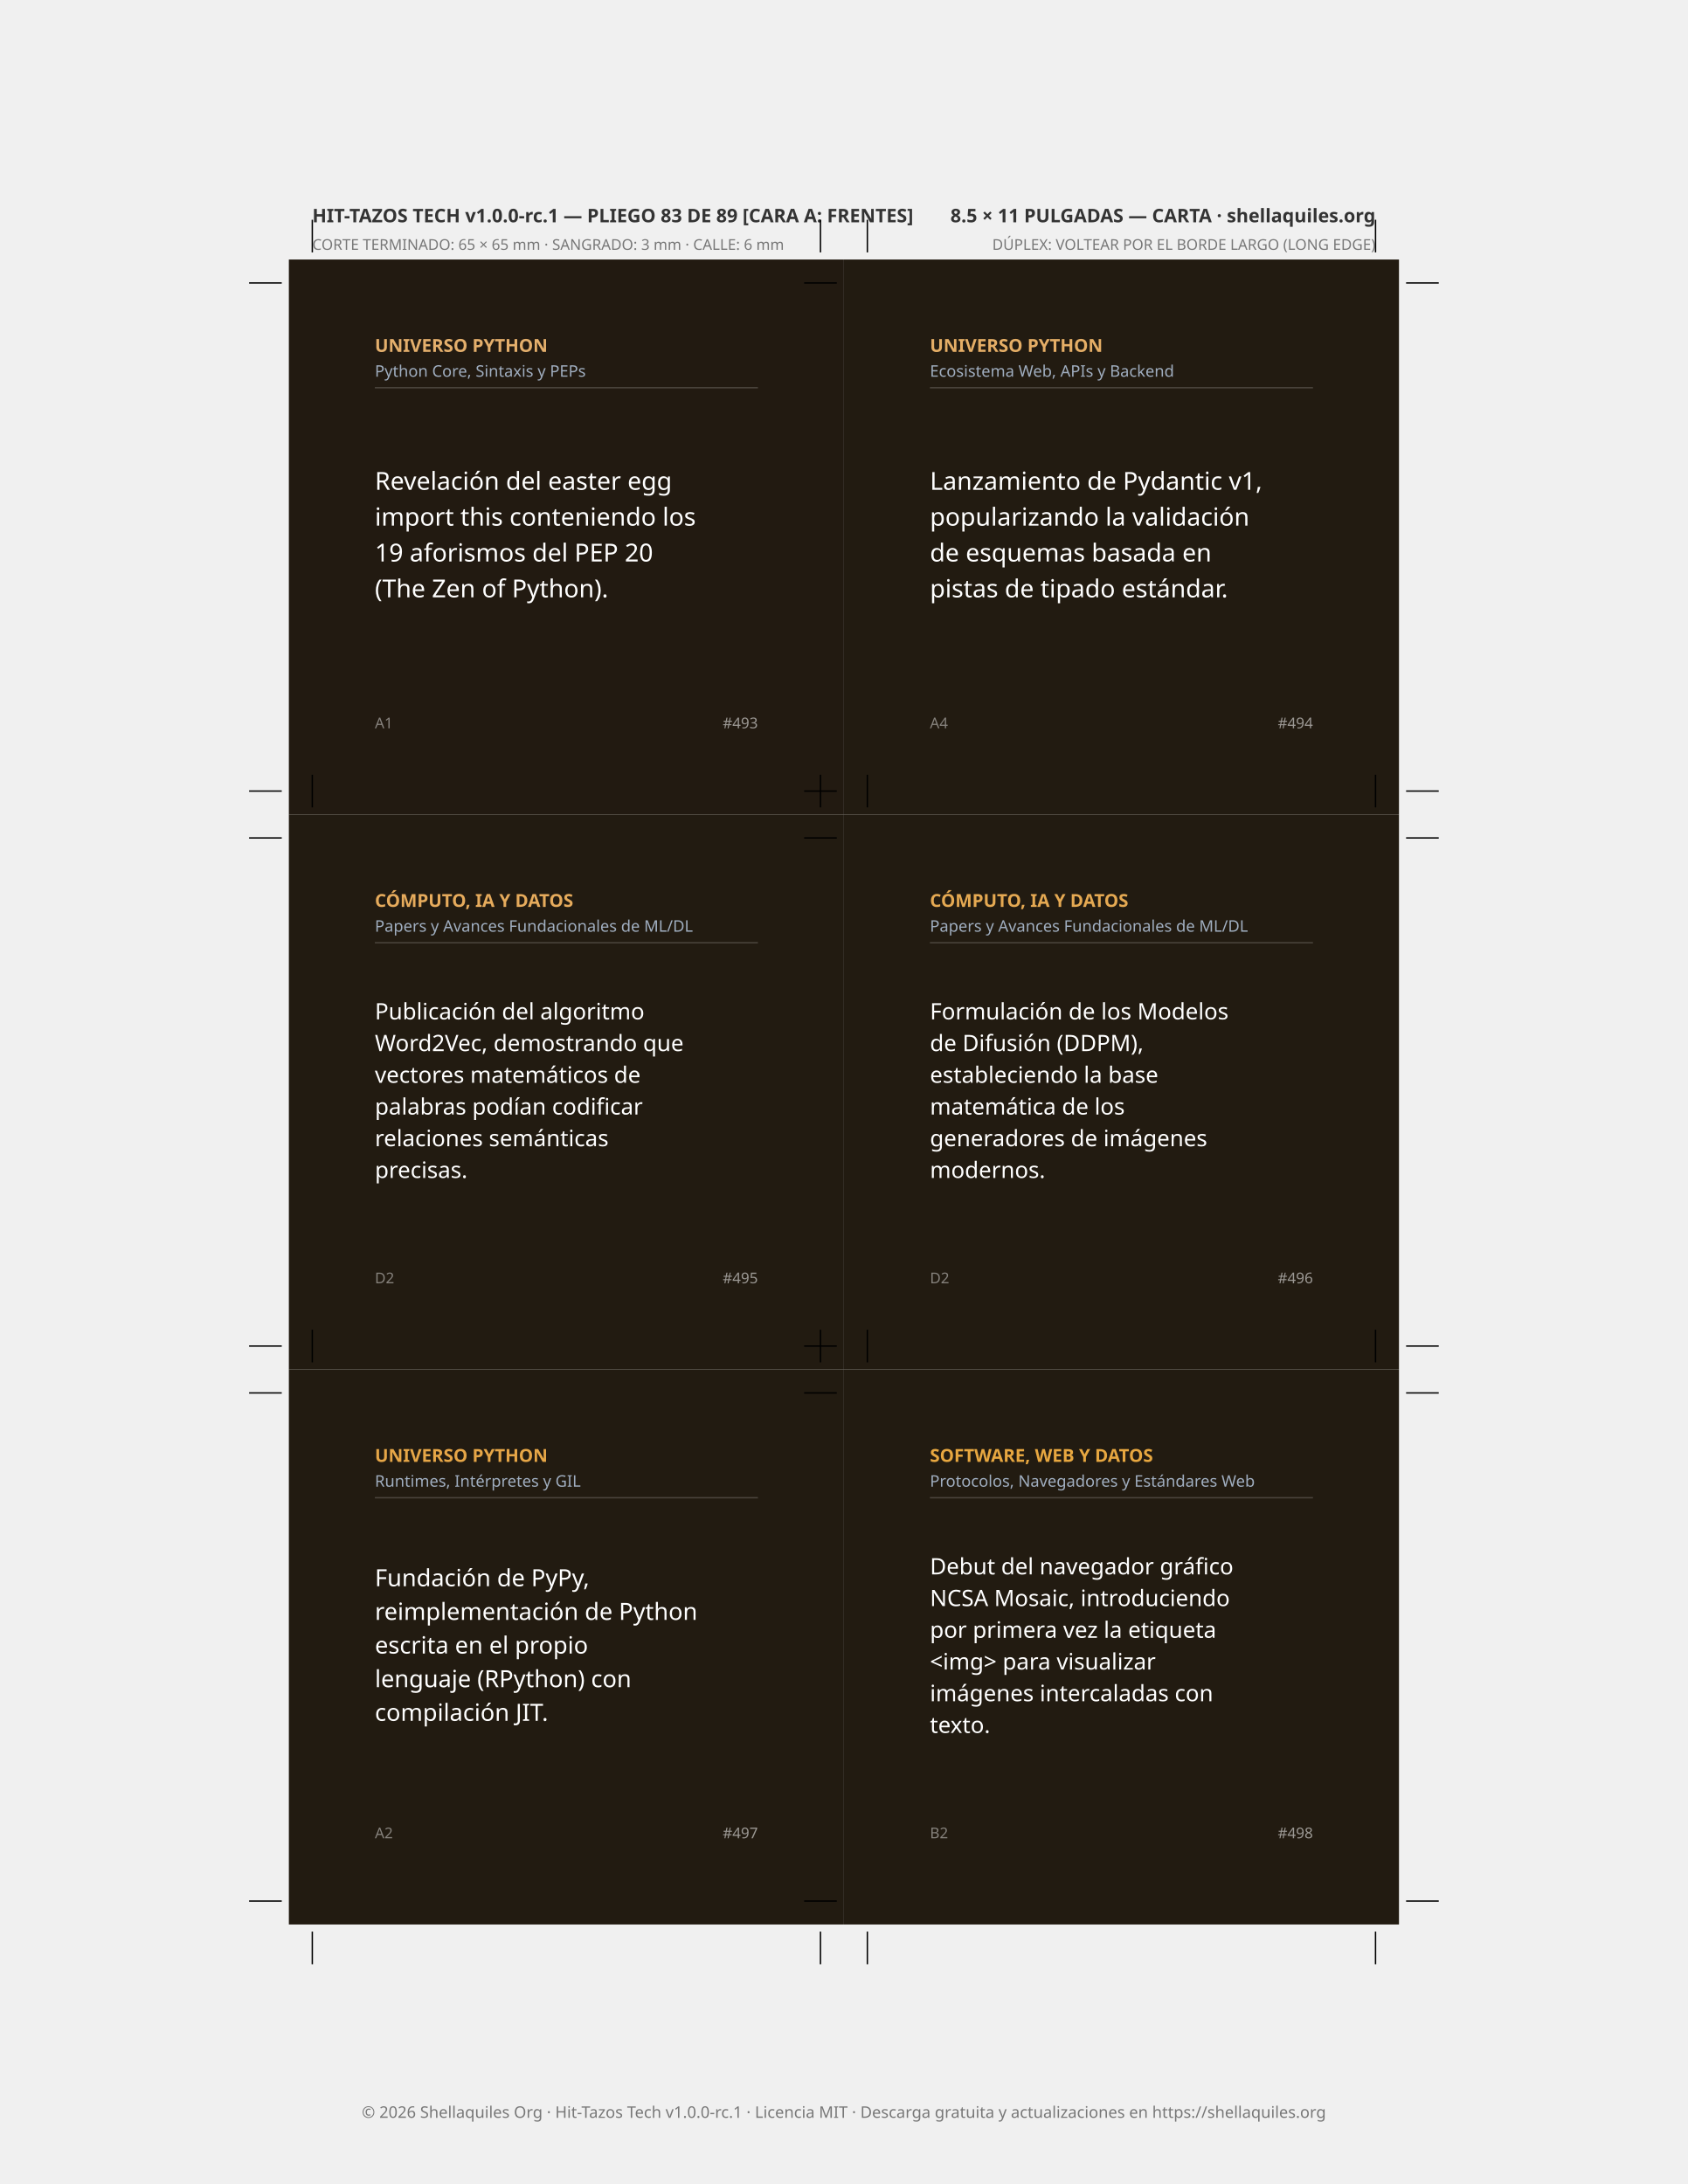
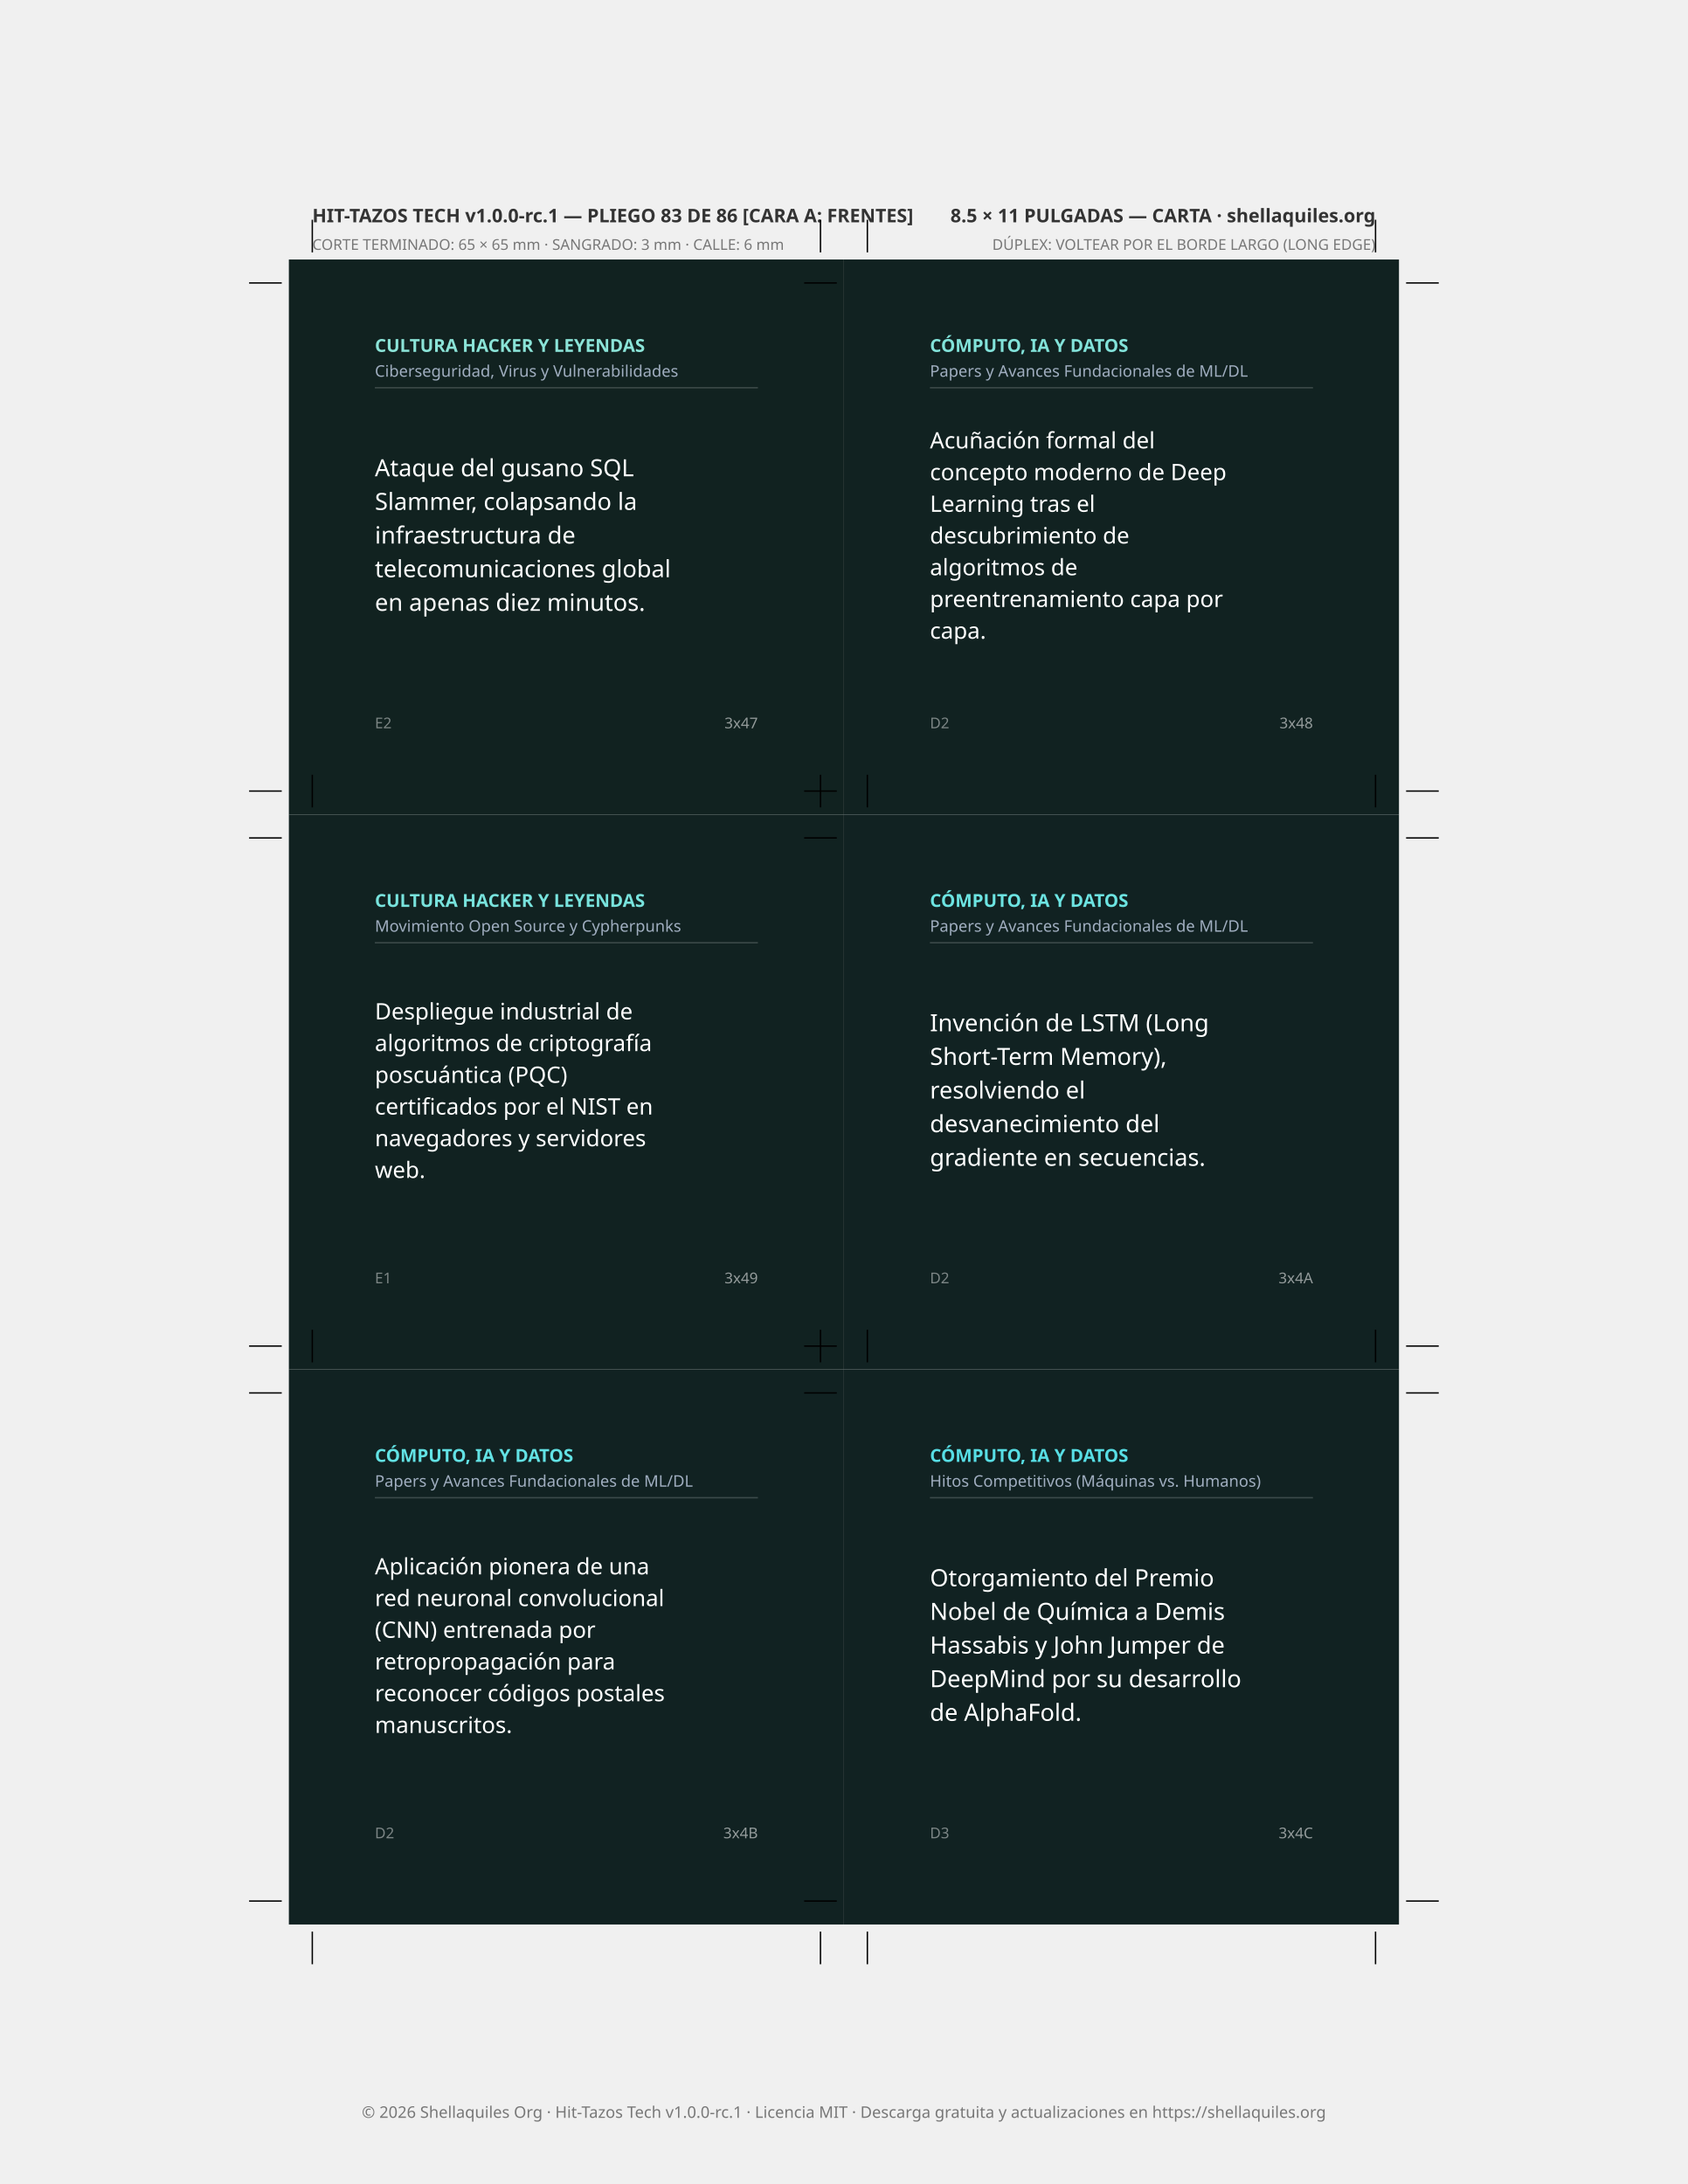
<svg xmlns="http://www.w3.org/2000/svg" width="215.9mm" height="279.4mm" viewBox="0 0 612 792" style="background-color: #ffffff;">
  <g id="encabezado_pliego">
-     <text x="113.24" y="80.61" font-family="'Outfit', sans-serif" font-size="6.8" font-weight="700" fill="#333333">HIT-TAZOS TECH v1.0.0-rc.1 — PLIEGO 83 DE 89 [CARA A: FRENTES]</text>
+     <text x="113.24" y="80.61" font-family="'Outfit', sans-serif" font-size="6.8" font-weight="700" fill="#333333">HIT-TAZOS TECH v1.0.0-rc.1 — PLIEGO 83 DE 86 [CARA A: FRENTES]</text>
    <text x="498.76" y="80.61" font-family="'Outfit', sans-serif" font-size="6.8" font-weight="700" fill="#333333" text-anchor="end">8.5 × 11 PULGADAS — CARTA · shellaquiles.org</text>
    <text x="113.24" y="90.61" font-family="'Outfit', sans-serif" font-size="5.4" font-weight="500" fill="#777777">CORTE TERMINADO: 65 × 65 mm · SANGRADO: 3 mm · CALLE: 6 mm</text>
    <text x="498.76" y="90.61" font-family="'Outfit', sans-serif" font-size="5.4" font-weight="500" fill="#777777" text-anchor="end">DÚPLEX: VOLTEAR POR EL BORDE LARGO (LONG EDGE)</text>
  </g>
  <g id="tarjetas_frente">
-     <g id="carta_493_frente">
+     <g id="carta_3_47_frente">
      <g stroke="#000000" stroke-width="0.5" stroke-linecap="square">
        <line x1="90.57" y1="102.61" x2="101.91" y2="102.61" />
        <line x1="113.24" y1="79.94" x2="113.24" y2="91.28" />
        <line x1="308.83" y1="102.61" x2="320.17" y2="102.61" />
        <line x1="297.50" y1="79.94" x2="297.50" y2="91.28" />
        <line x1="90.57" y1="286.87" x2="101.91" y2="286.87" />
        <line x1="113.24" y1="298.20" x2="113.24" y2="309.54" />
        <line x1="308.83" y1="286.87" x2="320.17" y2="286.87" />
        <line x1="297.50" y1="298.20" x2="297.50" y2="309.54" />
      </g>
-       <rect x="104.74" y="94.11" width="201.26" height="201.26" fill="#221a11" />
+       <rect x="104.74" y="94.11" width="201.26" height="201.26" fill="#112220" />
      <g transform="translate(113.24, 102.61)">
-         <text x="22.68" y="25" font-family="'Outfit', sans-serif" font-size="6.5" font-weight="800" fill="#e4af6c">UNIVERSO PYTHON</text>
-         <text x="22.68" y="34" font-family="'Outfit', sans-serif" font-size="5.8" font-weight="400" fill="#a0aec0">Python Core, Sintaxis y PEPs</text>
+         <text x="22.68" y="25" font-family="'Outfit', sans-serif" font-size="6.5" font-weight="800" fill="#8be4d8">CULTURA HACKER Y LEYENDAS</text>
+         <text x="22.68" y="34" font-family="'Outfit', sans-serif" font-size="5.8" font-weight="400" fill="#a0aec0">Ciberseguridad, Virus y Vulnerabilidades</text>
        <line x1="22.68" y1="38" x2="161.57" y2="38" stroke="rgba(255,255,255,0.18)" stroke-width="0.5" />
-         <text font-family="'Outfit', sans-serif" font-size="9" font-weight="400" fill="#ffffff">
-           <tspan x="22.68" y="75.0">Revelación del easter egg</tspan>
-           <tspan x="22.68" y="88.0">import this conteniendo los</tspan>
-           <tspan x="22.68" y="101.0">19 aforismos del PEP 20</tspan>
-           <tspan x="22.68" y="114.0">(The Zen of Python).</tspan>
+         <text font-family="'Outfit', sans-serif" font-size="8.6" font-weight="400" fill="#ffffff">
+           <tspan x="22.68" y="70.1">Ataque del gusano SQL</tspan>
+           <tspan x="22.68" y="82.3">Slammer, colapsando la</tspan>
+           <tspan x="22.68" y="94.5">infraestructura de</tspan>
+           <tspan x="22.68" y="106.7">telecomunicaciones global</tspan>
+           <tspan x="22.68" y="118.9">en apenas diez minutos.</tspan>
        </text>
-         <text x="22.68" y="161.5" font-family="'Outfit', sans-serif" font-size="5.4" font-weight="500" fill="rgba(255,255,255,0.45)">A1</text>
-         <text x="161.57" y="161.5" font-family="'Space Grotesk', sans-serif" font-size="5.4" font-weight="500" fill="rgba(255,255,255,0.55)" text-anchor="end">#493</text>
+         <text x="22.68" y="161.5" font-family="'Outfit', sans-serif" font-size="5.4" font-weight="500" fill="rgba(255,255,255,0.45)">E2</text>
+         <text x="161.57" y="161.5" font-family="'Space Grotesk', sans-serif" font-size="5.4" font-weight="500" fill="rgba(255,255,255,0.55)" text-anchor="end">3x47</text>
      </g>
    </g>
-     <g id="carta_494_frente">
+     <g id="carta_3_48_frente">
      <g stroke="#000000" stroke-width="0.5" stroke-linecap="square">
        <line x1="291.83" y1="102.61" x2="303.17" y2="102.61" />
        <line x1="314.50" y1="79.94" x2="314.50" y2="91.28" />
        <line x1="510.09" y1="102.61" x2="521.43" y2="102.61" />
        <line x1="498.76" y1="79.94" x2="498.76" y2="91.28" />
        <line x1="291.83" y1="286.87" x2="303.17" y2="286.87" />
        <line x1="314.50" y1="298.20" x2="314.50" y2="309.54" />
        <line x1="510.09" y1="286.87" x2="521.43" y2="286.87" />
        <line x1="498.76" y1="298.20" x2="498.76" y2="309.54" />
      </g>
-       <rect x="306.00" y="94.11" width="201.26" height="201.26" fill="#221b11" />
+       <rect x="306.00" y="94.11" width="201.26" height="201.26" fill="#112221" />
      <g transform="translate(314.50, 102.61)">
-         <text x="22.68" y="25" font-family="'Outfit', sans-serif" font-size="6.5" font-weight="800" fill="#e5ae66">UNIVERSO PYTHON</text>
-         <text x="22.68" y="34" font-family="'Outfit', sans-serif" font-size="5.8" font-weight="400" fill="#a0aec0">Ecosistema Web, APIs y Backend</text>
+         <text x="22.68" y="25" font-family="'Outfit', sans-serif" font-size="6.5" font-weight="800" fill="#82e3da">CÓMPUTO, IA Y DATOS</text>
+         <text x="22.68" y="34" font-family="'Outfit', sans-serif" font-size="5.8" font-weight="400" fill="#a0aec0">Papers y Avances Fundacionales de ML/DL</text>
        <line x1="22.68" y1="38" x2="161.57" y2="38" stroke="rgba(255,255,255,0.18)" stroke-width="0.5" />
-         <text font-family="'Outfit', sans-serif" font-size="9" font-weight="400" fill="#ffffff">
-           <tspan x="22.68" y="75.0">Lanzamiento de Pydantic v1,</tspan>
-           <tspan x="22.68" y="88.0">popularizando la validación</tspan>
-           <tspan x="22.68" y="101.0">de esquemas basada en</tspan>
-           <tspan x="22.68" y="114.0">pistas de tipado estándar.</tspan>
+         <text font-family="'Outfit', sans-serif" font-size="8.2" font-weight="400" fill="#ffffff">
+           <tspan x="22.68" y="60.0">Acuñación formal del</tspan>
+           <tspan x="22.68" y="71.5">concepto moderno de Deep</tspan>
+           <tspan x="22.68" y="83.0">Learning tras el</tspan>
+           <tspan x="22.68" y="94.5">descubrimiento de</tspan>
+           <tspan x="22.68" y="106.0">algoritmos de</tspan>
+           <tspan x="22.68" y="117.5">preentrenamiento capa por</tspan>
+           <tspan x="22.68" y="129.0">capa.</tspan>
        </text>
-         <text x="22.68" y="161.5" font-family="'Outfit', sans-serif" font-size="5.4" font-weight="500" fill="rgba(255,255,255,0.45)">A4</text>
-         <text x="161.57" y="161.5" font-family="'Space Grotesk', sans-serif" font-size="5.4" font-weight="500" fill="rgba(255,255,255,0.55)" text-anchor="end">#494</text>
+         <text x="22.68" y="161.5" font-family="'Outfit', sans-serif" font-size="5.4" font-weight="500" fill="rgba(255,255,255,0.45)">D2</text>
+         <text x="161.57" y="161.5" font-family="'Space Grotesk', sans-serif" font-size="5.4" font-weight="500" fill="rgba(255,255,255,0.55)" text-anchor="end">3x48</text>
      </g>
    </g>
-     <g id="carta_495_frente">
+     <g id="carta_3_49_frente">
      <g stroke="#000000" stroke-width="0.5" stroke-linecap="square">
        <line x1="90.57" y1="303.87" x2="101.91" y2="303.87" />
        <line x1="113.24" y1="281.20" x2="113.24" y2="292.54" />
        <line x1="308.83" y1="303.87" x2="320.17" y2="303.87" />
        <line x1="297.50" y1="281.20" x2="297.50" y2="292.54" />
        <line x1="90.57" y1="488.13" x2="101.91" y2="488.13" />
        <line x1="113.24" y1="499.46" x2="113.24" y2="510.80" />
        <line x1="308.83" y1="488.13" x2="320.17" y2="488.13" />
        <line x1="297.50" y1="499.46" x2="297.50" y2="510.80" />
      </g>
-       <rect x="104.74" y="295.37" width="201.26" height="201.26" fill="#221b11" />
+       <rect x="104.74" y="295.37" width="201.26" height="201.26" fill="#112221" />
      <g transform="translate(113.24, 303.87)">
-         <text x="22.68" y="25" font-family="'Outfit', sans-serif" font-size="6.5" font-weight="800" fill="#e6ab5c">CÓMPUTO, IA Y DATOS</text>
-         <text x="22.68" y="34" font-family="'Outfit', sans-serif" font-size="5.8" font-weight="400" fill="#a0aec0">Papers y Avances Fundacionales de ML/DL</text>
+         <text x="22.68" y="25" font-family="'Outfit', sans-serif" font-size="6.5" font-weight="800" fill="#78e3dd">CULTURA HACKER Y LEYENDAS</text>
+         <text x="22.68" y="34" font-family="'Outfit', sans-serif" font-size="5.8" font-weight="400" fill="#a0aec0">Movimiento Open Source y Cypherpunks</text>
        <line x1="22.68" y1="38" x2="161.57" y2="38" stroke="rgba(255,255,255,0.18)" stroke-width="0.5" />
        <text font-family="'Outfit', sans-serif" font-size="8.2" font-weight="400" fill="#ffffff">
-           <tspan x="22.68" y="65.8">Publicación del algoritmo</tspan>
-           <tspan x="22.68" y="77.3">Word2Vec, demostrando que</tspan>
-           <tspan x="22.68" y="88.8">vectores matemáticos de</tspan>
-           <tspan x="22.68" y="100.3">palabras podían codificar</tspan>
-           <tspan x="22.68" y="111.8">relaciones semánticas</tspan>
-           <tspan x="22.68" y="123.3">precisas.</tspan>
+           <tspan x="22.68" y="65.8">Despliegue industrial de</tspan>
+           <tspan x="22.68" y="77.3">algoritmos de criptografía</tspan>
+           <tspan x="22.68" y="88.8">poscuántica (PQC)</tspan>
+           <tspan x="22.68" y="100.3">certificados por el NIST en</tspan>
+           <tspan x="22.68" y="111.8">navegadores y servidores</tspan>
+           <tspan x="22.68" y="123.3">web.</tspan>
        </text>
-         <text x="22.68" y="161.5" font-family="'Outfit', sans-serif" font-size="5.4" font-weight="500" fill="rgba(255,255,255,0.45)">D2</text>
-         <text x="161.57" y="161.5" font-family="'Space Grotesk', sans-serif" font-size="5.4" font-weight="500" fill="rgba(255,255,255,0.55)" text-anchor="end">#495</text>
+         <text x="22.68" y="161.5" font-family="'Outfit', sans-serif" font-size="5.4" font-weight="500" fill="rgba(255,255,255,0.45)">E1</text>
+         <text x="161.57" y="161.5" font-family="'Space Grotesk', sans-serif" font-size="5.4" font-weight="500" fill="rgba(255,255,255,0.55)" text-anchor="end">3x49</text>
      </g>
    </g>
-     <g id="carta_496_frente">
+     <g id="carta_3_4A_frente">
      <g stroke="#000000" stroke-width="0.5" stroke-linecap="square">
        <line x1="291.83" y1="303.87" x2="303.17" y2="303.87" />
        <line x1="314.50" y1="281.20" x2="314.50" y2="292.54" />
        <line x1="510.09" y1="303.87" x2="521.43" y2="303.87" />
        <line x1="498.76" y1="281.20" x2="498.76" y2="292.54" />
        <line x1="291.83" y1="488.13" x2="303.17" y2="488.13" />
        <line x1="314.50" y1="499.46" x2="314.50" y2="510.80" />
        <line x1="510.09" y1="488.13" x2="521.43" y2="488.13" />
        <line x1="498.76" y1="499.46" x2="498.76" y2="510.80" />
      </g>
-       <rect x="306.00" y="295.37" width="201.26" height="201.26" fill="#221b11" />
+       <rect x="306.00" y="295.37" width="201.26" height="201.26" fill="#112222" />
      <g transform="translate(314.50, 303.87)">
-         <text x="22.68" y="25" font-family="'Outfit', sans-serif" font-size="6.5" font-weight="800" fill="#e5a952">CÓMPUTO, IA Y DATOS</text>
+         <text x="22.68" y="25" font-family="'Outfit', sans-serif" font-size="6.5" font-weight="800" fill="#6ce4e2">CÓMPUTO, IA Y DATOS</text>
        <text x="22.68" y="34" font-family="'Outfit', sans-serif" font-size="5.8" font-weight="400" fill="#a0aec0">Papers y Avances Fundacionales de ML/DL</text>
        <line x1="22.68" y1="38" x2="161.57" y2="38" stroke="rgba(255,255,255,0.18)" stroke-width="0.5" />
-         <text font-family="'Outfit', sans-serif" font-size="8.2" font-weight="400" fill="#ffffff">
-           <tspan x="22.68" y="65.8">Formulación de los Modelos</tspan>
-           <tspan x="22.68" y="77.3">de Difusión (DDPM),</tspan>
-           <tspan x="22.68" y="88.8">estableciendo la base</tspan>
-           <tspan x="22.68" y="100.3">matemática de los</tspan>
-           <tspan x="22.68" y="111.8">generadores de imágenes</tspan>
-           <tspan x="22.68" y="123.3">modernos.</tspan>
+         <text font-family="'Outfit', sans-serif" font-size="8.6" font-weight="400" fill="#ffffff">
+           <tspan x="22.68" y="70.1">Invención de LSTM (Long</tspan>
+           <tspan x="22.68" y="82.3">Short-Term Memory),</tspan>
+           <tspan x="22.68" y="94.5">resolviendo el</tspan>
+           <tspan x="22.68" y="106.7">desvanecimiento del</tspan>
+           <tspan x="22.68" y="118.9">gradiente en secuencias.</tspan>
        </text>
        <text x="22.68" y="161.5" font-family="'Outfit', sans-serif" font-size="5.4" font-weight="500" fill="rgba(255,255,255,0.45)">D2</text>
-         <text x="161.57" y="161.5" font-family="'Space Grotesk', sans-serif" font-size="5.4" font-weight="500" fill="rgba(255,255,255,0.55)" text-anchor="end">#496</text>
+         <text x="161.57" y="161.5" font-family="'Space Grotesk', sans-serif" font-size="5.4" font-weight="500" fill="rgba(255,255,255,0.55)" text-anchor="end">3x4A</text>
      </g>
    </g>
-     <g id="carta_497_frente">
+     <g id="carta_3_4B_frente">
      <g stroke="#000000" stroke-width="0.5" stroke-linecap="square">
        <line x1="90.57" y1="505.13" x2="101.91" y2="505.13" />
        <line x1="113.24" y1="482.46" x2="113.24" y2="493.80" />
        <line x1="308.83" y1="505.13" x2="320.17" y2="505.13" />
        <line x1="297.50" y1="482.46" x2="297.50" y2="493.80" />
        <line x1="90.57" y1="689.39" x2="101.91" y2="689.39" />
        <line x1="113.24" y1="700.72" x2="113.24" y2="712.06" />
        <line x1="308.83" y1="689.39" x2="320.17" y2="689.39" />
        <line x1="297.50" y1="700.72" x2="297.50" y2="712.06" />
      </g>
-       <rect x="104.74" y="496.63" width="201.26" height="201.26" fill="#221b11" />
+       <rect x="104.74" y="496.63" width="201.26" height="201.26" fill="#112222" />
      <g transform="translate(113.24, 505.13)">
-         <text x="22.68" y="25" font-family="'Outfit', sans-serif" font-size="6.5" font-weight="800" fill="#e6a647">UNIVERSO PYTHON</text>
-         <text x="22.68" y="34" font-family="'Outfit', sans-serif" font-size="5.8" font-weight="400" fill="#a0aec0">Runtimes, Intérpretes y GIL</text>
+         <text x="22.68" y="25" font-family="'Outfit', sans-serif" font-size="6.5" font-weight="800" fill="#62e2e4">CÓMPUTO, IA Y DATOS</text>
+         <text x="22.68" y="34" font-family="'Outfit', sans-serif" font-size="5.8" font-weight="400" fill="#a0aec0">Papers y Avances Fundacionales de ML/DL</text>
        <line x1="22.68" y1="38" x2="161.57" y2="38" stroke="rgba(255,255,255,0.18)" stroke-width="0.5" />
-         <text font-family="'Outfit', sans-serif" font-size="8.6" font-weight="400" fill="#ffffff">
-           <tspan x="22.68" y="70.1">Fundación de PyPy,</tspan>
-           <tspan x="22.68" y="82.3">reimplementación de Python</tspan>
-           <tspan x="22.68" y="94.5">escrita en el propio</tspan>
-           <tspan x="22.68" y="106.7">lenguaje (RPython) con</tspan>
-           <tspan x="22.68" y="118.9">compilación JIT.</tspan>
+         <text font-family="'Outfit', sans-serif" font-size="8.2" font-weight="400" fill="#ffffff">
+           <tspan x="22.68" y="65.8">Aplicación pionera de una</tspan>
+           <tspan x="22.68" y="77.3">red neuronal convolucional</tspan>
+           <tspan x="22.68" y="88.8">(CNN) entrenada por</tspan>
+           <tspan x="22.68" y="100.3">retropropagación para</tspan>
+           <tspan x="22.68" y="111.8">reconocer códigos postales</tspan>
+           <tspan x="22.68" y="123.3">manuscritos.</tspan>
        </text>
-         <text x="22.68" y="161.5" font-family="'Outfit', sans-serif" font-size="5.4" font-weight="500" fill="rgba(255,255,255,0.45)">A2</text>
-         <text x="161.57" y="161.5" font-family="'Space Grotesk', sans-serif" font-size="5.4" font-weight="500" fill="rgba(255,255,255,0.55)" text-anchor="end">#497</text>
+         <text x="22.68" y="161.5" font-family="'Outfit', sans-serif" font-size="5.4" font-weight="500" fill="rgba(255,255,255,0.45)">D2</text>
+         <text x="161.57" y="161.5" font-family="'Space Grotesk', sans-serif" font-size="5.4" font-weight="500" fill="rgba(255,255,255,0.55)" text-anchor="end">3x4B</text>
      </g>
    </g>
-     <g id="carta_498_frente">
+     <g id="carta_3_4C_frente">
      <g stroke="#000000" stroke-width="0.5" stroke-linecap="square">
        <line x1="291.83" y1="505.13" x2="303.17" y2="505.13" />
        <line x1="314.50" y1="482.46" x2="314.50" y2="493.80" />
        <line x1="510.09" y1="505.13" x2="521.43" y2="505.13" />
        <line x1="498.76" y1="482.46" x2="498.76" y2="493.80" />
        <line x1="291.83" y1="689.39" x2="303.17" y2="689.39" />
        <line x1="314.50" y1="700.72" x2="314.50" y2="712.06" />
        <line x1="510.09" y1="689.39" x2="521.43" y2="689.39" />
        <line x1="498.76" y1="700.72" x2="498.76" y2="712.06" />
      </g>
-       <rect x="306.00" y="496.63" width="201.26" height="201.26" fill="#221b11" />
+       <rect x="306.00" y="496.63" width="201.26" height="201.26" fill="#112222" />
      <g transform="translate(314.50, 505.13)">
-         <text x="22.68" y="25" font-family="'Outfit', sans-serif" font-size="6.5" font-weight="800" fill="#e7a740">SOFTWARE, WEB Y DATOS</text>
-         <text x="22.68" y="34" font-family="'Outfit', sans-serif" font-size="5.8" font-weight="400" fill="#a0aec0">Protocolos, Navegadores y Estándares Web</text>
+         <text x="22.68" y="25" font-family="'Outfit', sans-serif" font-size="6.5" font-weight="800" fill="#57dee5">CÓMPUTO, IA Y DATOS</text>
+         <text x="22.68" y="34" font-family="'Outfit', sans-serif" font-size="5.8" font-weight="400" fill="#a0aec0">Hitos Competitivos (Máquinas vs. Humanos)</text>
        <line x1="22.68" y1="38" x2="161.57" y2="38" stroke="rgba(255,255,255,0.18)" stroke-width="0.5" />
-         <text font-family="'Outfit', sans-serif" font-size="8.2" font-weight="400" fill="#ffffff">
-           <tspan x="22.68" y="65.8">Debut del navegador gráfico</tspan>
-           <tspan x="22.68" y="77.3">NCSA Mosaic, introduciendo</tspan>
-           <tspan x="22.68" y="88.8">por primera vez la etiqueta</tspan>
-           <tspan x="22.68" y="100.3">&lt;img&gt; para visualizar</tspan>
-           <tspan x="22.68" y="111.8">imágenes intercaladas con</tspan>
-           <tspan x="22.68" y="123.3">texto.</tspan>
+         <text font-family="'Outfit', sans-serif" font-size="8.6" font-weight="400" fill="#ffffff">
+           <tspan x="22.68" y="70.1">Otorgamiento del Premio</tspan>
+           <tspan x="22.68" y="82.3">Nobel de Química a Demis</tspan>
+           <tspan x="22.68" y="94.5">Hassabis y John Jumper de</tspan>
+           <tspan x="22.68" y="106.7">DeepMind por su desarrollo</tspan>
+           <tspan x="22.68" y="118.9">de AlphaFold.</tspan>
        </text>
-         <text x="22.68" y="161.5" font-family="'Outfit', sans-serif" font-size="5.4" font-weight="500" fill="rgba(255,255,255,0.45)">B2</text>
-         <text x="161.57" y="161.5" font-family="'Space Grotesk', sans-serif" font-size="5.4" font-weight="500" fill="rgba(255,255,255,0.55)" text-anchor="end">#498</text>
+         <text x="22.68" y="161.5" font-family="'Outfit', sans-serif" font-size="5.4" font-weight="500" fill="rgba(255,255,255,0.45)">D3</text>
+         <text x="161.57" y="161.5" font-family="'Space Grotesk', sans-serif" font-size="5.4" font-weight="500" fill="rgba(255,255,255,0.55)" text-anchor="end">3x4C</text>
      </g>
    </g>
  </g>
  <g id="pie_pliego">
    <text x="306.00" y="768.00" font-family="'Outfit', sans-serif" font-size="5.8" font-weight="500" fill="#777777" text-anchor="middle">© 2026 Shellaquiles Org · Hit-Tazos Tech v1.0.0-rc.1 · Licencia MIT · Descarga gratuita y actualizaciones en https://shellaquiles.org</text>
  </g>
</svg>
